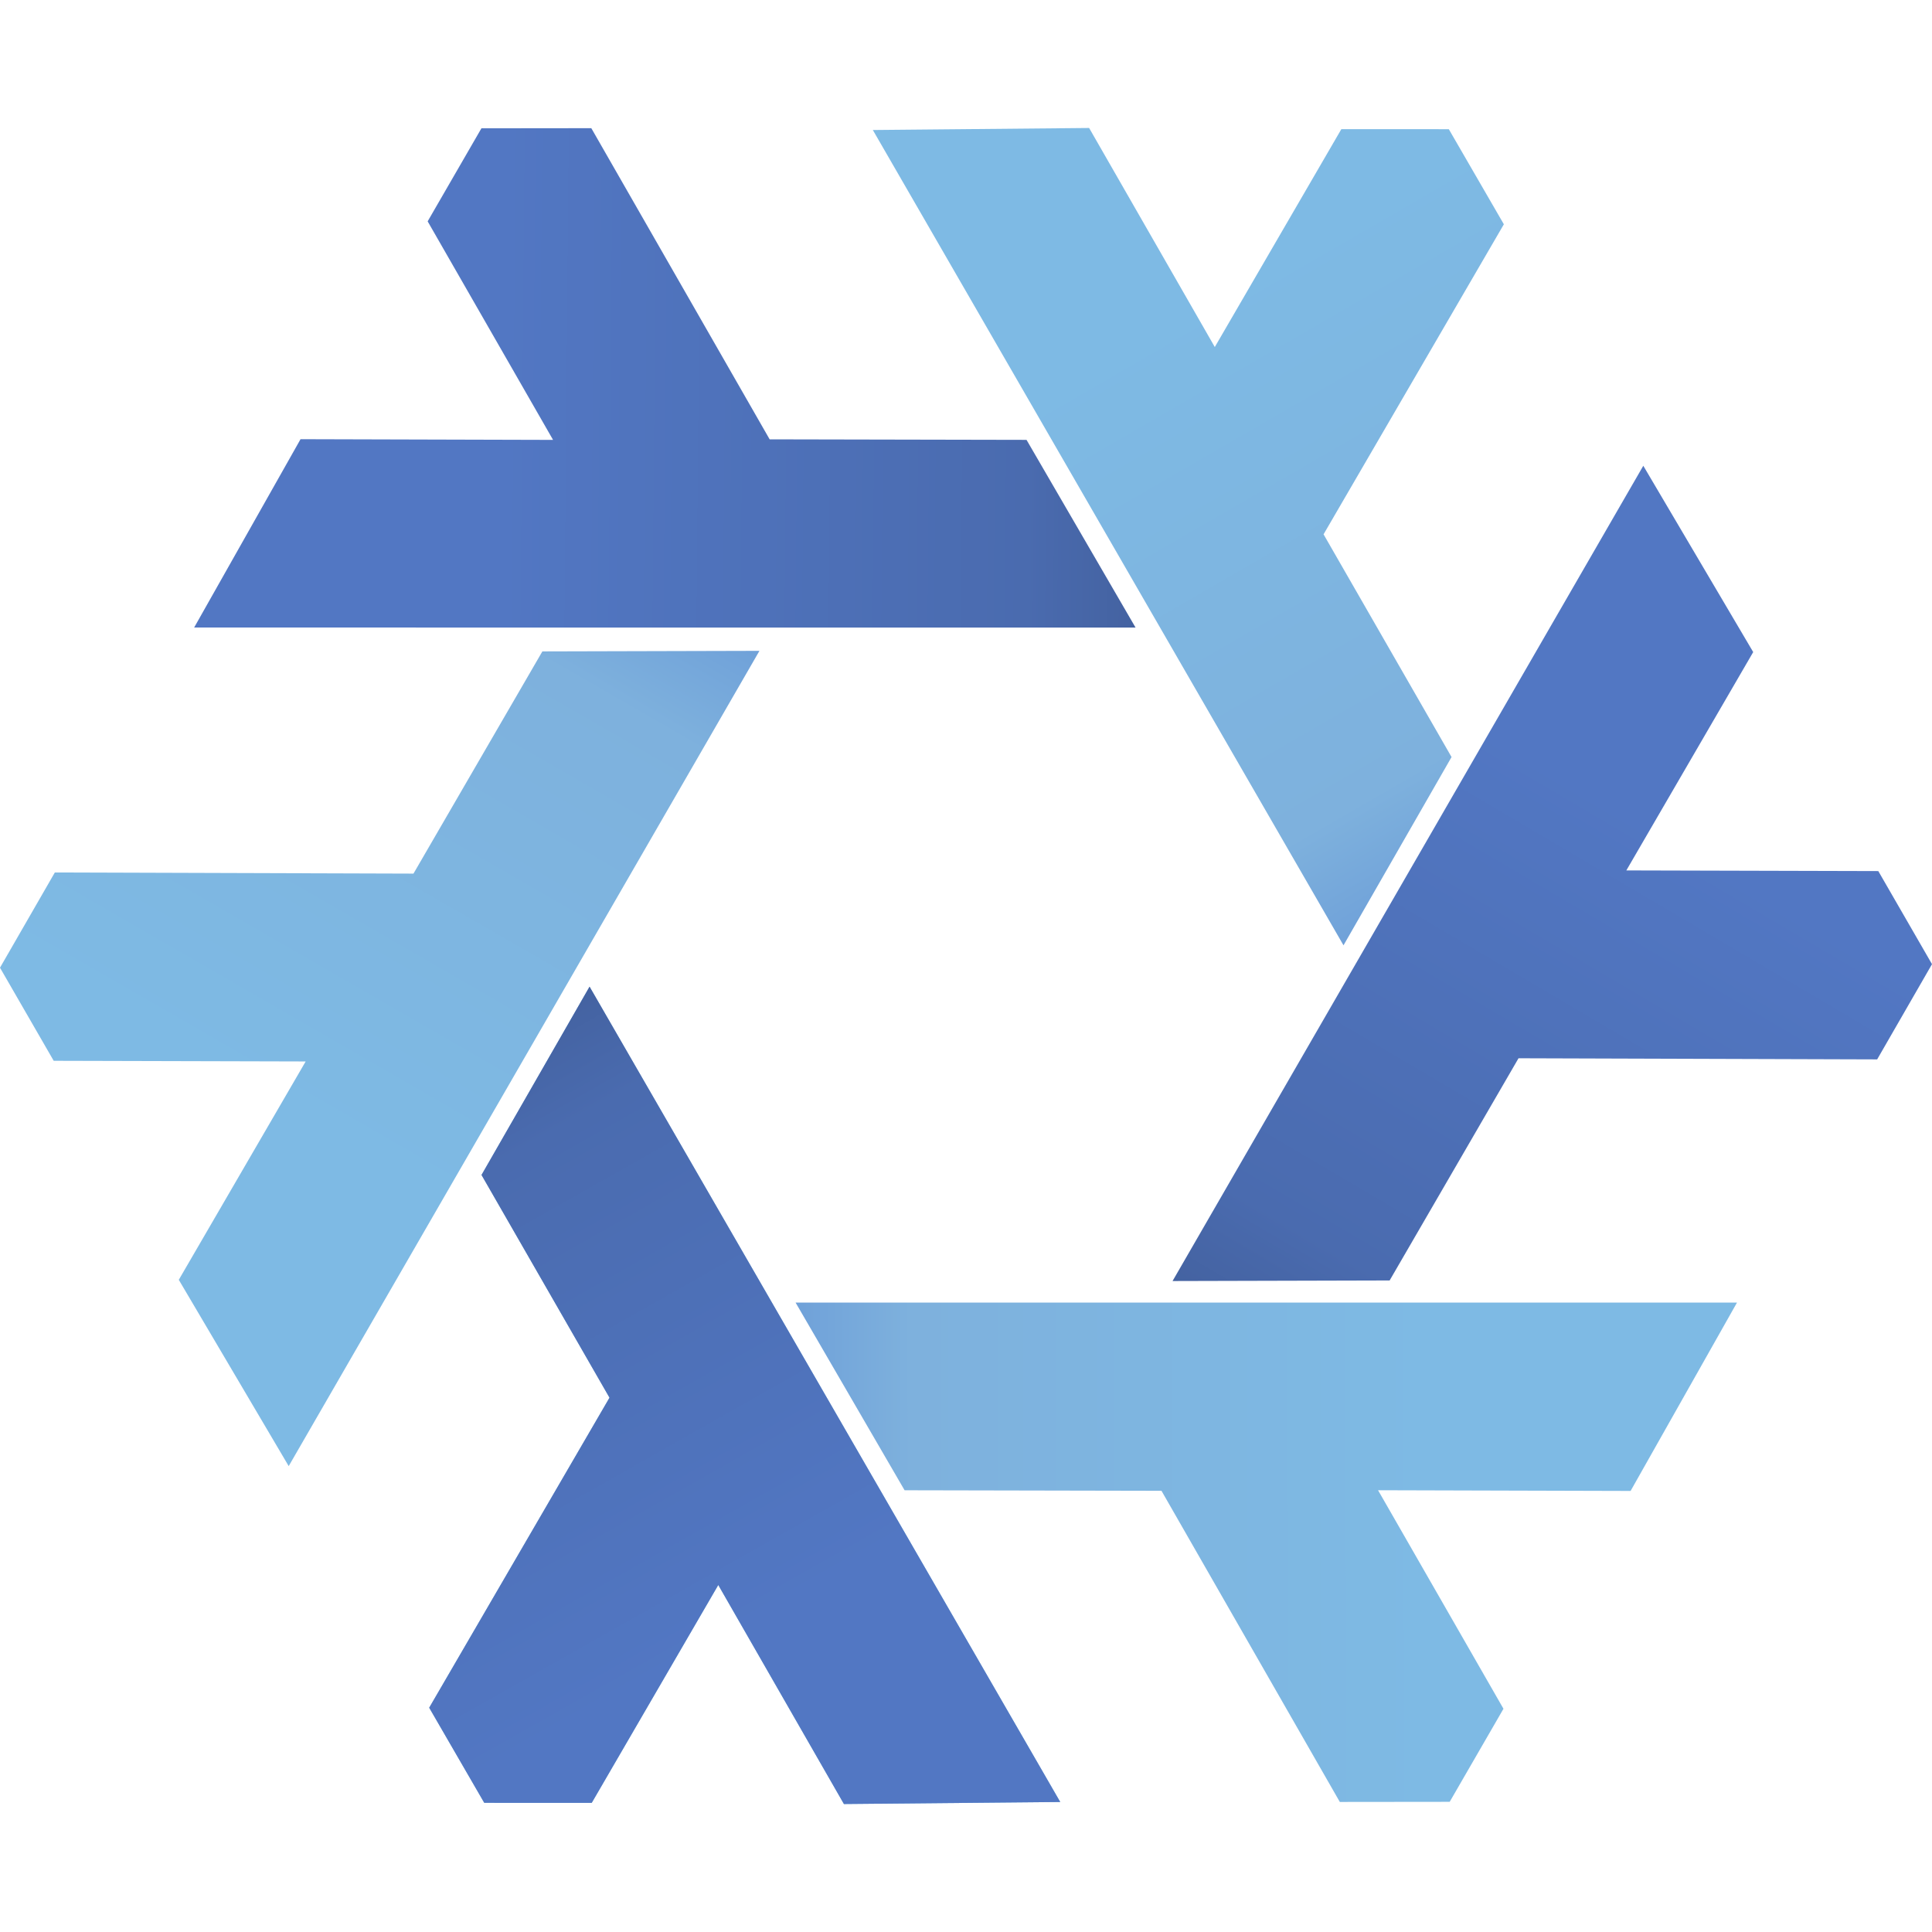
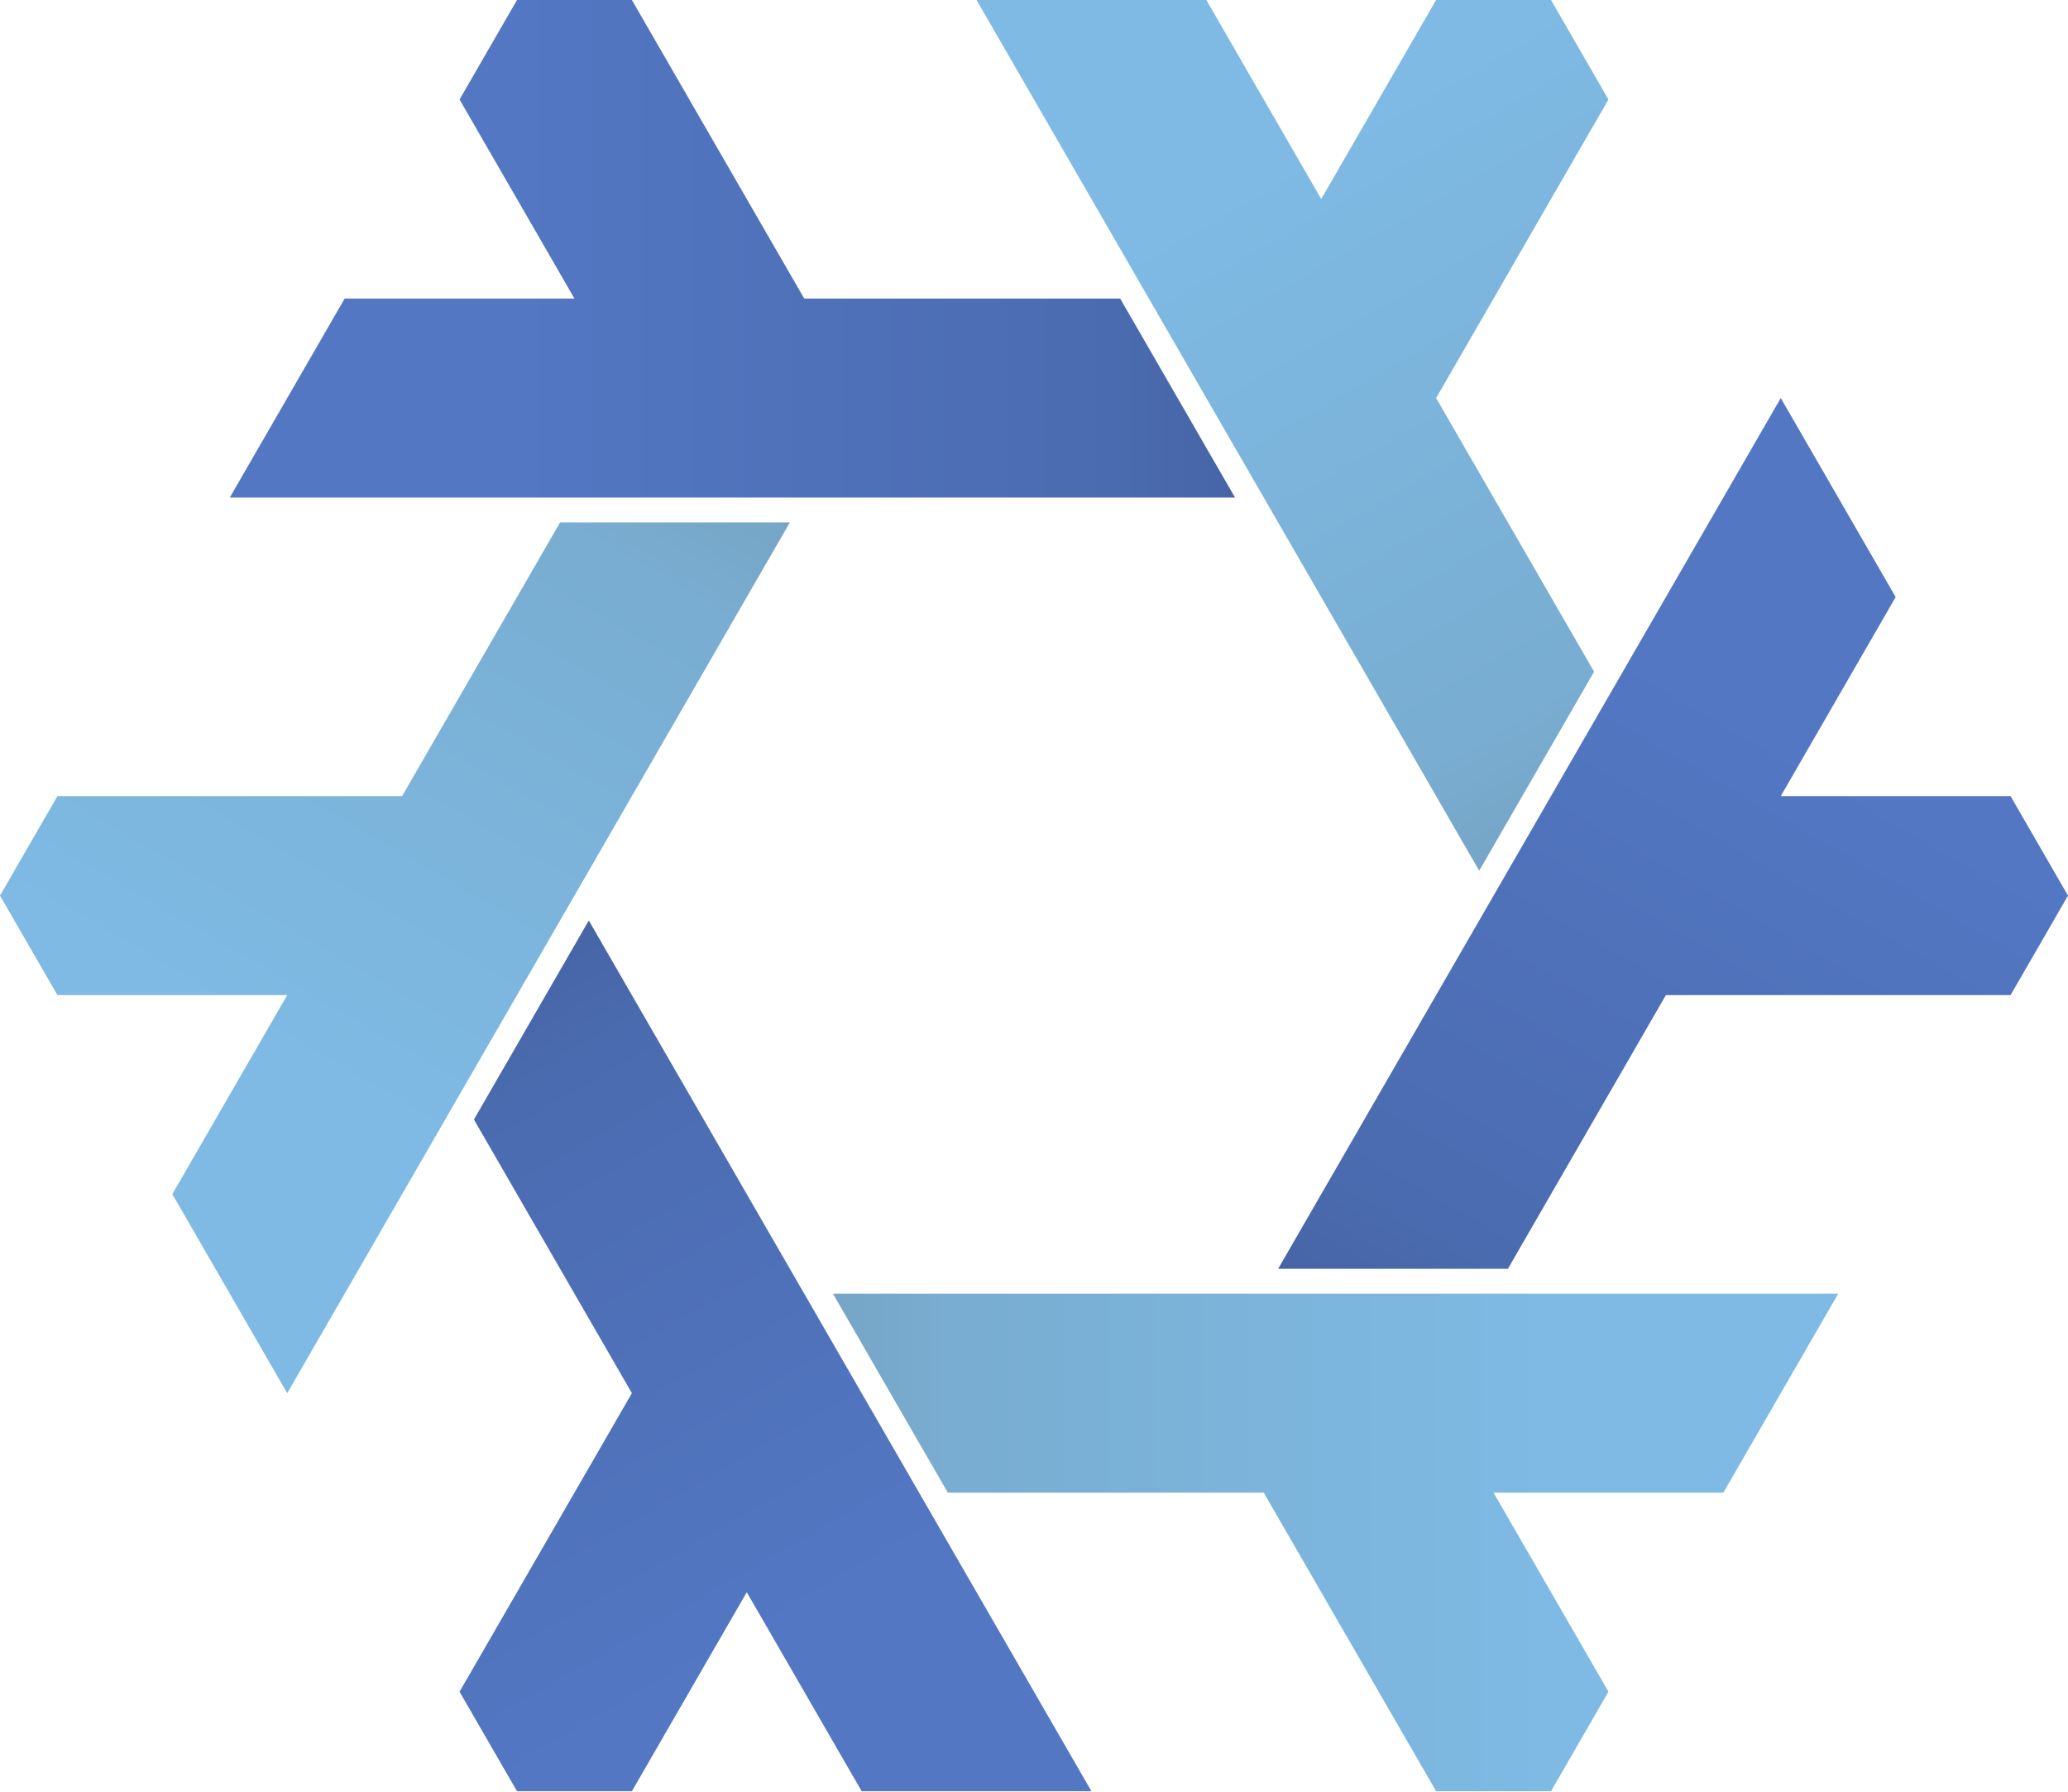
- <svg xmlns="http://www.w3.org/2000/svg" xmlns:xlink="http://www.w3.org/1999/xlink" width="535" height="535" viewBox="0 0 501.563 501.562" id="svg2" version="1.1">
-   <defs id="defs4">
-     <linearGradient id="linearGradient5562">
-       <stop style="stop-color:#699ad7;stop-opacity:1" offset="0" id="stop5564" />
-       <stop id="stop5566" offset="0.243" style="stop-color:#7eb1dd;stop-opacity:1" />
-       <stop style="stop-color:#7ebae4;stop-opacity:1" offset="1" id="stop5568" />
+ <svg xmlns="http://www.w3.org/2000/svg" viewBox="-1152.0 -997.661 2304.0 1995.323">
+   <defs>
+     <linearGradient gradientUnits="userSpaceOnUse" id="linear-gradient-fe8007f03960d653a0f88aaeb7699e30" x1="-320" x2="128" y1="-554.256" y2="221.703">
+       <stop offset="0%" stop-color="#43609e" />
+       <stop offset="25%" stop-color="#4b6bb0" />
+       <stop offset="100%" stop-color="#5377c3" />
    </linearGradient>
-     <linearGradient id="linearGradient5053">
-       <stop style="stop-color:#415e9a;stop-opacity:1" offset="0" id="stop5055" />
-       <stop id="stop5057" offset="0.232" style="stop-color:#4a6baf;stop-opacity:1" />
-       <stop style="stop-color:#5277c3;stop-opacity:1" offset="1" id="stop5059" />
+     <linearGradient gradientUnits="userSpaceOnUse" id="linear-gradient-97cf99ea51a28ee27df23cfd5a6fad51" x1="-320" x2="128" y1="-554.256" y2="221.703">
+       <stop offset="0%" stop-color="#739fbf" />
+       <stop offset="25%" stop-color="#79add1" />
+       <stop offset="100%" stop-color="#7ebae4" />
    </linearGradient>
-     <linearGradient xlink:href="#linearGradient5562" id="linearGradient4328" gradientUnits="userSpaceOnUse" gradientTransform="translate(70.65034,-1055.151)" x1="200.597" y1="351.411" x2="290.087" y2="506.188" />
-     <linearGradient xlink:href="#linearGradient5053" id="linearGradient4330" gradientUnits="userSpaceOnUse" gradientTransform="translate(864.6959,-1491.341)" x1="-584.199" y1="782.336" x2="-496.297" y2="937.714" />
  </defs>
-   <g id="layer3" style="display:inline;opacity:1" transform="translate(-156.4112,933.3069)">
-     <g id="g2" transform="matrix(0.9999406,0,0,0.9999406,-0.06321798,33.18838)" style="stroke-width:1">
-       <path id="path3336-6" d="m 309.549,-710.388 122.197,211.675 -56.157,0.527 -32.624,-56.869 -32.856,56.565 -27.902,-0.011 -14.291,-24.69 46.81,-80.49 -33.229,-57.826 z" style="opacity:1;fill:url(#linearGradient4328);fill-opacity:1;fill-rule:evenodd;stroke:none;stroke-width:3;stroke-linecap:butt;stroke-linejoin:round;stroke-miterlimit:4;stroke-dasharray:none;stroke-opacity:1" />
-       <use height="100%" width="100%" transform="rotate(60,407.1116,-715.7872)" id="use3439-6" xlink:href="#path3336-6" y="0" x="0" style="stroke-width:1" />
-       <use height="100%" width="100%" transform="rotate(-60,407.3118,-715.7002)" id="use3445-0" xlink:href="#path3336-6" y="0" x="0" style="stroke-width:1" />
-       <use height="100%" width="100%" transform="rotate(180,407.4187,-715.7565)" id="use3449-5" xlink:href="#path3336-6" y="0" x="0" style="stroke-width:1" />
-       <path style="color:#000000;clip-rule:nonzero;display:inline;overflow:visible;visibility:visible;opacity:1;isolation:auto;mix-blend-mode:normal;color-interpolation:sRGB;color-interpolation-filters:linearRGB;solid-color:#000000;solid-opacity:1;fill:url(#linearGradient4330);fill-opacity:1;fill-rule:evenodd;stroke:none;stroke-width:3;stroke-linecap:butt;stroke-linejoin:round;stroke-miterlimit:4;stroke-dasharray:none;stroke-dashoffset:0;stroke-opacity:1;color-rendering:auto;image-rendering:auto;shape-rendering:auto;text-rendering:auto;enable-background:accumulate" d="m 309.549,-710.388 122.197,211.675 -56.157,0.527 -32.624,-56.869 -32.856,56.565 -27.902,-0.011 -14.291,-24.69 46.81,-80.49 -33.229,-57.826 z" id="path4260-0" />
-       <use height="100%" width="100%" transform="rotate(120,407.3392,-716.0836)" id="use4354-5" xlink:href="#path4260-0" y="0" x="0" style="display:inline;stroke-width:1" />
-       <use height="100%" width="100%" transform="rotate(-120,407.2882,-715.87)" id="use4362-2" xlink:href="#path4260-0" y="0" x="0" style="display:inline;stroke-width:1" />
-     </g>
-   </g>
+   <polygon fill="url(#linear-gradient-fe8007f03960d653a0f88aaeb7699e30)" points="-304 -304.841 -176 -526.543 384 443.405 128 443.405 -4.072608916703642e-14 221.703 -128 443.405 -256 443.405 -320 332.554 -128.0 0.0" transform="translate(-320 554.2563) rotate(0 320 -554.2563)" />
+   <polygon fill="url(#linear-gradient-97cf99ea51a28ee27df23cfd5a6fad51)" points="-304 -304.841 -176 -526.543 384 443.405 128 443.405 -4.072608916703642e-14 221.703 -128 443.405 -256 443.405 -320 332.554 -128.0 0.0" transform="translate(-320 554.2563) rotate(60 320 -554.2563)" />
+   <polygon fill="url(#linear-gradient-fe8007f03960d653a0f88aaeb7699e30)" points="-304 -304.841 -176 -526.543 384 443.405 128 443.405 -4.072608916703642e-14 221.703 -128 443.405 -256 443.405 -320 332.554 -128.0 0.0" transform="translate(-320 554.2563) rotate(120 320 -554.2563)" />
+   <polygon fill="url(#linear-gradient-97cf99ea51a28ee27df23cfd5a6fad51)" points="-304 -304.841 -176 -526.543 384 443.405 128 443.405 -4.072608916703642e-14 221.703 -128 443.405 -256 443.405 -320 332.554 -128.0 0.0" transform="translate(-320 554.2563) rotate(180 320 -554.2563)" />
+   <polygon fill="url(#linear-gradient-fe8007f03960d653a0f88aaeb7699e30)" points="-304 -304.841 -176 -526.543 384 443.405 128 443.405 -4.072608916703642e-14 221.703 -128 443.405 -256 443.405 -320 332.554 -128.0 0.0" transform="translate(-320 554.2563) rotate(240 320 -554.2563)" />
+   <polygon fill="url(#linear-gradient-97cf99ea51a28ee27df23cfd5a6fad51)" points="-304 -304.841 -176 -526.543 384 443.405 128 443.405 -4.072608916703642e-14 221.703 -128 443.405 -256 443.405 -320 332.554 -128.0 0.0" transform="translate(-320 554.2563) rotate(300 320 -554.2563)" />
</svg>
